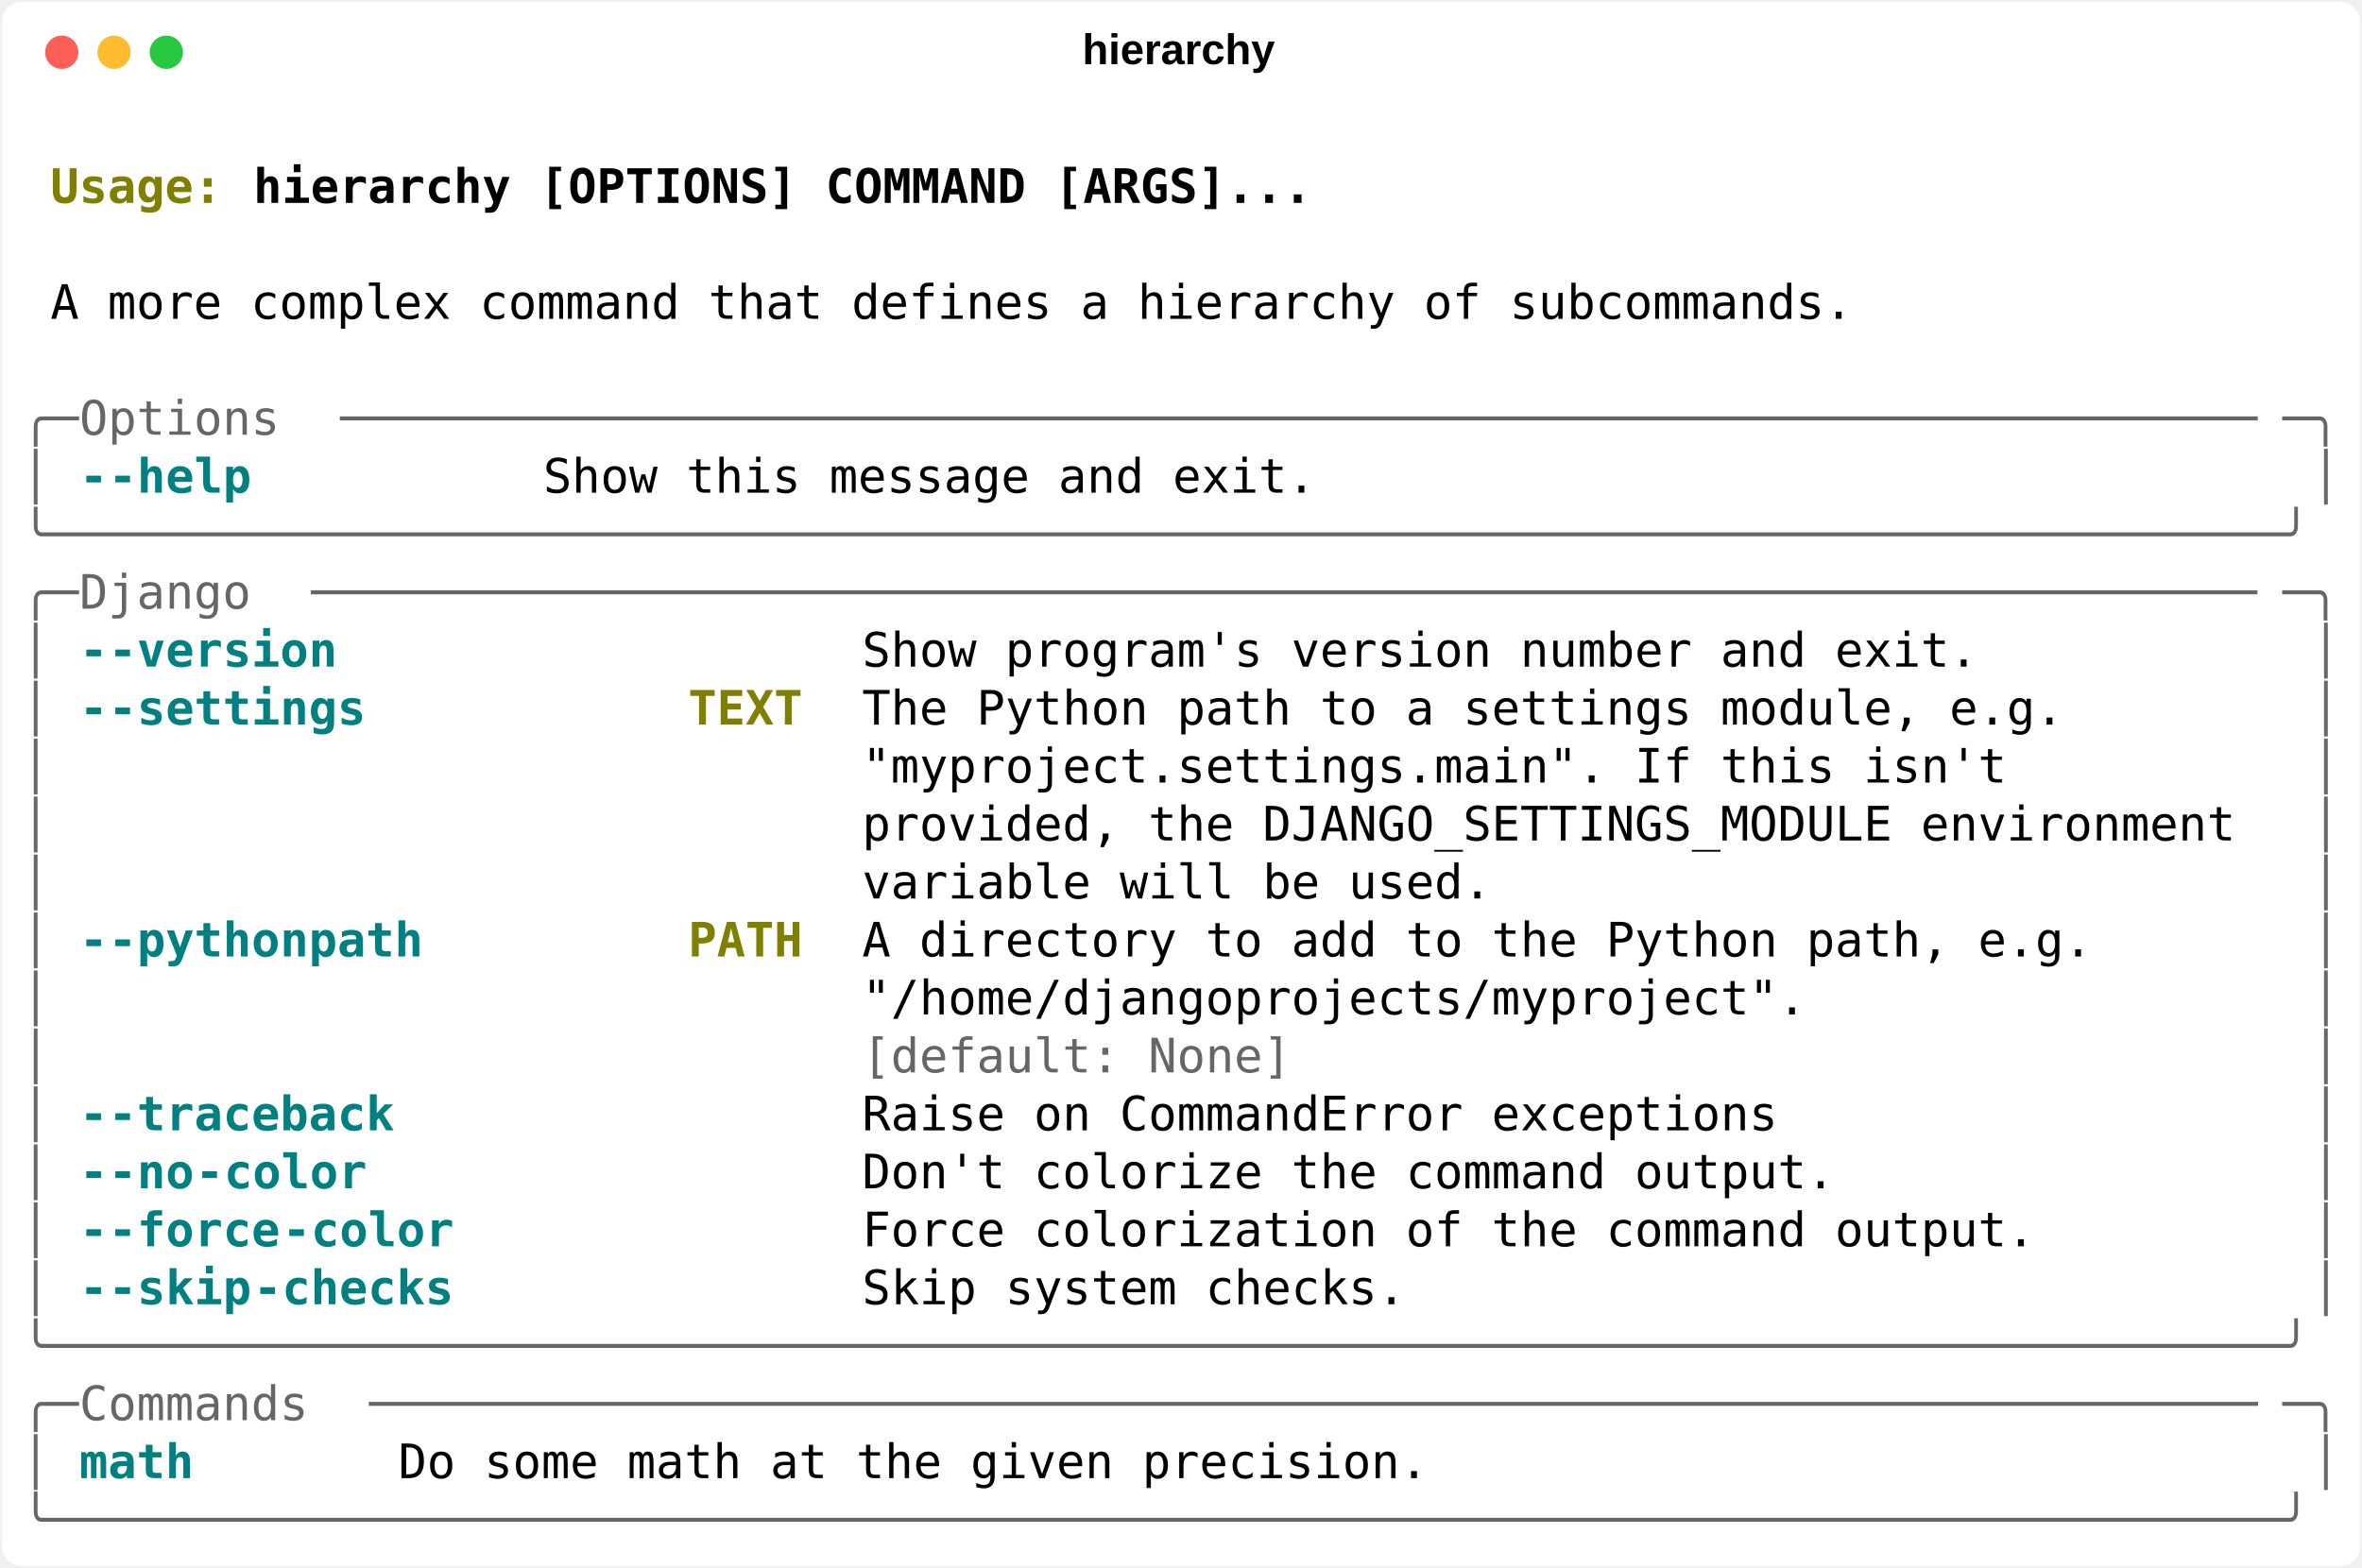
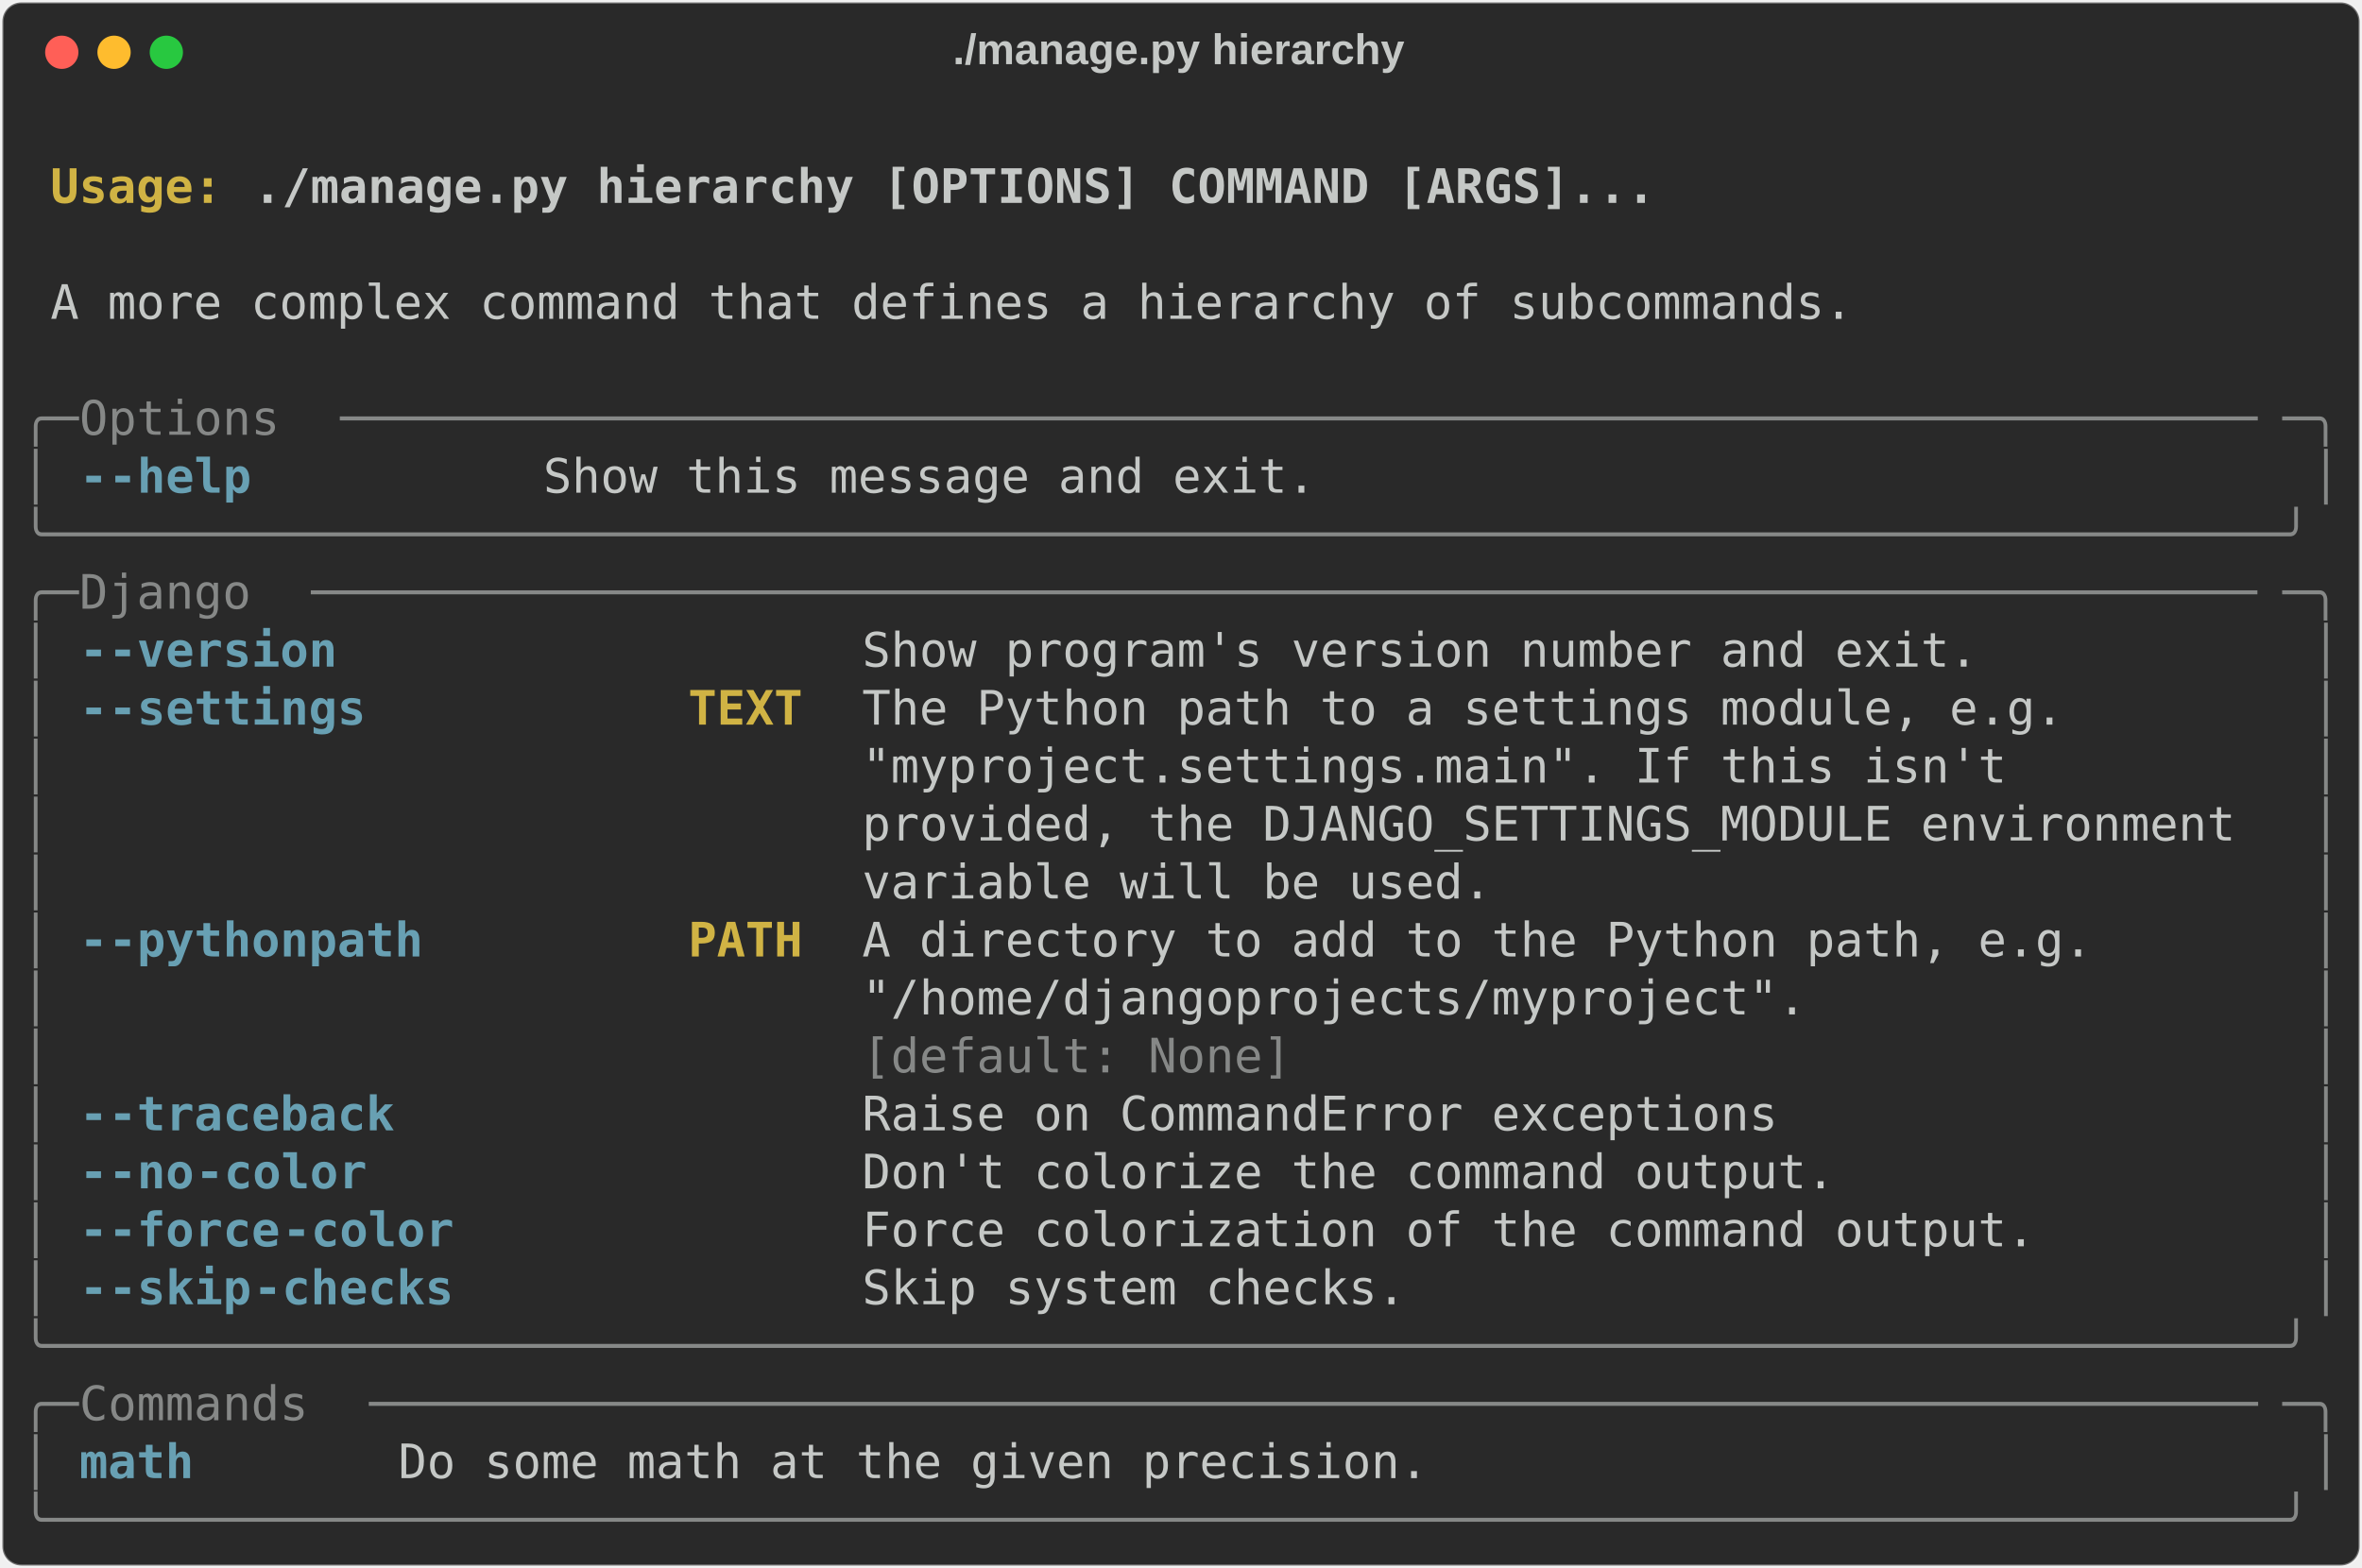
<svg xmlns="http://www.w3.org/2000/svg" class="rich-terminal" viewBox="0 0 994 660.0">
  <style>

    @font-face {
        font-family: "Fira Code";
        src: local("FiraCode-Regular"),
                url("https://cdnjs.cloudflare.com/ajax/libs/firacode/6.2.0/woff2/FiraCode-Regular.woff2") format("woff2"),
                url("https://cdnjs.cloudflare.com/ajax/libs/firacode/6.2.0/woff/FiraCode-Regular.woff") format("woff");
        font-style: normal;
        font-weight: 400;
    }
    @font-face {
        font-family: "Fira Code";
        src: local("FiraCode-Bold"),
                url("https://cdnjs.cloudflare.com/ajax/libs/firacode/6.2.0/woff2/FiraCode-Bold.woff2") format("woff2"),
                url("https://cdnjs.cloudflare.com/ajax/libs/firacode/6.2.0/woff/FiraCode-Bold.woff") format("woff");
        font-style: bold;
        font-weight: 700;
    }

-     .terminal-2958268746-matrix {
+     .terminal-4225015748-matrix {
        font-family: Fira Code, monospace;
        font-size: 20px;
        line-height: 24.4px;
        font-variant-east-asian: full-width;
    }

-     .terminal-2958268746-title {
+     .terminal-4225015748-title {
        font-size: 18px;
        font-weight: bold;
        font-family: arial;
    }

-     .terminal-2958268746-r1 { fill: #000000;font-weight: bold }
- .terminal-2958268746-r2 { fill: #000000 }
- .terminal-2958268746-r3 { fill: #808000;font-weight: bold }
- .terminal-2958268746-r4 { fill: #666666 }
- .terminal-2958268746-r5 { fill: #008080;font-weight: bold }
+     .terminal-4225015748-r1 { fill: #c5c8c6;font-weight: bold }
+ .terminal-4225015748-r2 { fill: #c5c8c6 }
+ .terminal-4225015748-r3 { fill: #d0b344;font-weight: bold }
+ .terminal-4225015748-r4 { fill: #868887 }
+ .terminal-4225015748-r5 { fill: #68a0b3;font-weight: bold }
    </style>
  <defs>
-     <clipPath id="terminal-2958268746-clip-terminal">
+     <clipPath id="terminal-4225015748-clip-terminal">
      <rect x="0" y="0" width="975.0" height="609.0" />
    </clipPath>
-     <clipPath id="terminal-2958268746-line-0">
+     <clipPath id="terminal-4225015748-line-0">
      <rect x="0" y="1.5" width="976" height="24.65" />
    </clipPath>
-     <clipPath id="terminal-2958268746-line-1">
+     <clipPath id="terminal-4225015748-line-1">
      <rect x="0" y="25.9" width="976" height="24.65" />
    </clipPath>
-     <clipPath id="terminal-2958268746-line-2">
+     <clipPath id="terminal-4225015748-line-2">
      <rect x="0" y="50.3" width="976" height="24.65" />
    </clipPath>
-     <clipPath id="terminal-2958268746-line-3">
+     <clipPath id="terminal-4225015748-line-3">
      <rect x="0" y="74.7" width="976" height="24.65" />
    </clipPath>
-     <clipPath id="terminal-2958268746-line-4">
+     <clipPath id="terminal-4225015748-line-4">
      <rect x="0" y="99.1" width="976" height="24.65" />
    </clipPath>
-     <clipPath id="terminal-2958268746-line-5">
+     <clipPath id="terminal-4225015748-line-5">
      <rect x="0" y="123.5" width="976" height="24.65" />
    </clipPath>
-     <clipPath id="terminal-2958268746-line-6">
+     <clipPath id="terminal-4225015748-line-6">
      <rect x="0" y="147.9" width="976" height="24.65" />
    </clipPath>
-     <clipPath id="terminal-2958268746-line-7">
+     <clipPath id="terminal-4225015748-line-7">
      <rect x="0" y="172.3" width="976" height="24.65" />
    </clipPath>
-     <clipPath id="terminal-2958268746-line-8">
+     <clipPath id="terminal-4225015748-line-8">
      <rect x="0" y="196.7" width="976" height="24.65" />
    </clipPath>
-     <clipPath id="terminal-2958268746-line-9">
+     <clipPath id="terminal-4225015748-line-9">
      <rect x="0" y="221.1" width="976" height="24.65" />
    </clipPath>
-     <clipPath id="terminal-2958268746-line-10">
+     <clipPath id="terminal-4225015748-line-10">
      <rect x="0" y="245.5" width="976" height="24.65" />
    </clipPath>
-     <clipPath id="terminal-2958268746-line-11">
+     <clipPath id="terminal-4225015748-line-11">
      <rect x="0" y="269.9" width="976" height="24.65" />
    </clipPath>
-     <clipPath id="terminal-2958268746-line-12">
+     <clipPath id="terminal-4225015748-line-12">
      <rect x="0" y="294.3" width="976" height="24.65" />
    </clipPath>
-     <clipPath id="terminal-2958268746-line-13">
+     <clipPath id="terminal-4225015748-line-13">
      <rect x="0" y="318.7" width="976" height="24.65" />
    </clipPath>
-     <clipPath id="terminal-2958268746-line-14">
+     <clipPath id="terminal-4225015748-line-14">
      <rect x="0" y="343.1" width="976" height="24.65" />
    </clipPath>
-     <clipPath id="terminal-2958268746-line-15">
+     <clipPath id="terminal-4225015748-line-15">
      <rect x="0" y="367.5" width="976" height="24.65" />
    </clipPath>
-     <clipPath id="terminal-2958268746-line-16">
+     <clipPath id="terminal-4225015748-line-16">
      <rect x="0" y="391.9" width="976" height="24.65" />
    </clipPath>
-     <clipPath id="terminal-2958268746-line-17">
+     <clipPath id="terminal-4225015748-line-17">
      <rect x="0" y="416.3" width="976" height="24.65" />
    </clipPath>
-     <clipPath id="terminal-2958268746-line-18">
+     <clipPath id="terminal-4225015748-line-18">
      <rect x="0" y="440.7" width="976" height="24.65" />
    </clipPath>
-     <clipPath id="terminal-2958268746-line-19">
+     <clipPath id="terminal-4225015748-line-19">
      <rect x="0" y="465.1" width="976" height="24.65" />
    </clipPath>
-     <clipPath id="terminal-2958268746-line-20">
+     <clipPath id="terminal-4225015748-line-20">
      <rect x="0" y="489.5" width="976" height="24.65" />
    </clipPath>
-     <clipPath id="terminal-2958268746-line-21">
+     <clipPath id="terminal-4225015748-line-21">
      <rect x="0" y="513.9" width="976" height="24.65" />
    </clipPath>
-     <clipPath id="terminal-2958268746-line-22">
+     <clipPath id="terminal-4225015748-line-22">
      <rect x="0" y="538.3" width="976" height="24.65" />
    </clipPath>
-     <clipPath id="terminal-2958268746-line-23">
+     <clipPath id="terminal-4225015748-line-23">
      <rect x="0" y="562.7" width="976" height="24.65" />
    </clipPath>
  </defs>
-   <rect fill="#ffffff" stroke="rgba(255,255,255,0.35)" stroke-width="1" x="1" y="1" width="992" height="658" rx="8" />
-   <text class="terminal-2958268746-title" fill="#000000" text-anchor="middle" x="496" y="27">hierarchy</text>
+   <rect fill="#292929" stroke="rgba(255,255,255,0.35)" stroke-width="1" x="1" y="1" width="992" height="658" rx="8" />
+   <text class="terminal-4225015748-title" fill="#c5c8c6" text-anchor="middle" x="496" y="27">./manage.py hierarchy</text>
  <g transform="translate(26,22)">
    <circle cx="0" cy="0" r="7" fill="#ff5f57" />
    <circle cx="22" cy="0" r="7" fill="#febc2e" />
    <circle cx="44" cy="0" r="7" fill="#28c840" />
  </g>
-   <g transform="translate(9, 41)" clip-path="url(#terminal-2958268746-clip-terminal)">
-     <g class="terminal-2958268746-matrix">
-       <text class="terminal-2958268746-r2" x="976" y="20" textLength="12.2" clip-path="url(#terminal-2958268746-line-0)">
- </text>
-       <text class="terminal-2958268746-r3" x="12.2" y="44.4" textLength="85.4" clip-path="url(#terminal-2958268746-line-1)">Usage: </text>
-       <text class="terminal-2958268746-r1" x="97.6" y="44.4" textLength="451.4" clip-path="url(#terminal-2958268746-line-1)">hierarchy [OPTIONS] COMMAND [ARGS]...</text>
-       <text class="terminal-2958268746-r2" x="976" y="44.4" textLength="12.2" clip-path="url(#terminal-2958268746-line-1)">
- </text>
-       <text class="terminal-2958268746-r2" x="976" y="68.8" textLength="12.2" clip-path="url(#terminal-2958268746-line-2)">
- </text>
-       <text class="terminal-2958268746-r2" x="12.2" y="93.2" textLength="768.6" clip-path="url(#terminal-2958268746-line-3)">A more complex command that defines a hierarchy of subcommands.</text>
-       <text class="terminal-2958268746-r2" x="976" y="93.2" textLength="12.2" clip-path="url(#terminal-2958268746-line-3)">
- </text>
-       <text class="terminal-2958268746-r2" x="976" y="117.6" textLength="12.2" clip-path="url(#terminal-2958268746-line-4)">
- </text>
-       <text class="terminal-2958268746-r4" x="0" y="142" textLength="24.4" clip-path="url(#terminal-2958268746-line-5)">╭─</text>
-       <text class="terminal-2958268746-r4" x="24.4" y="142" textLength="109.8" clip-path="url(#terminal-2958268746-line-5)"> Options </text>
-       <text class="terminal-2958268746-r4" x="134.2" y="142" textLength="817.4" clip-path="url(#terminal-2958268746-line-5)">───────────────────────────────────────────────────────────────────</text>
-       <text class="terminal-2958268746-r4" x="951.6" y="142" textLength="24.4" clip-path="url(#terminal-2958268746-line-5)">─╮</text>
-       <text class="terminal-2958268746-r2" x="976" y="142" textLength="12.2" clip-path="url(#terminal-2958268746-line-5)">
- </text>
-       <text class="terminal-2958268746-r4" x="0" y="166.4" textLength="12.2" clip-path="url(#terminal-2958268746-line-6)">│</text>
-       <text class="terminal-2958268746-r5" x="24.4" y="166.4" textLength="12.2" clip-path="url(#terminal-2958268746-line-6)">-</text>
-       <text class="terminal-2958268746-r5" x="36.6" y="166.4" textLength="61" clip-path="url(#terminal-2958268746-line-6)">-help</text>
-       <text class="terminal-2958268746-r2" x="219.6" y="166.4" textLength="329.4" clip-path="url(#terminal-2958268746-line-6)">Show this message and exit.</text>
-       <text class="terminal-2958268746-r4" x="963.8" y="166.4" textLength="12.2" clip-path="url(#terminal-2958268746-line-6)">│</text>
-       <text class="terminal-2958268746-r2" x="976" y="166.4" textLength="12.2" clip-path="url(#terminal-2958268746-line-6)">
- </text>
-       <text class="terminal-2958268746-r4" x="0" y="190.8" textLength="976" clip-path="url(#terminal-2958268746-line-7)">╰──────────────────────────────────────────────────────────────────────────────╯</text>
-       <text class="terminal-2958268746-r2" x="976" y="190.8" textLength="12.2" clip-path="url(#terminal-2958268746-line-7)">
- </text>
-       <text class="terminal-2958268746-r4" x="0" y="215.2" textLength="24.4" clip-path="url(#terminal-2958268746-line-8)">╭─</text>
-       <text class="terminal-2958268746-r4" x="24.4" y="215.2" textLength="97.6" clip-path="url(#terminal-2958268746-line-8)"> Django </text>
-       <text class="terminal-2958268746-r4" x="122" y="215.2" textLength="829.6" clip-path="url(#terminal-2958268746-line-8)">────────────────────────────────────────────────────────────────────</text>
-       <text class="terminal-2958268746-r4" x="951.6" y="215.2" textLength="24.4" clip-path="url(#terminal-2958268746-line-8)">─╮</text>
-       <text class="terminal-2958268746-r2" x="976" y="215.2" textLength="12.2" clip-path="url(#terminal-2958268746-line-8)">
- </text>
-       <text class="terminal-2958268746-r4" x="0" y="239.6" textLength="12.2" clip-path="url(#terminal-2958268746-line-9)">│</text>
-       <text class="terminal-2958268746-r5" x="24.4" y="239.6" textLength="12.2" clip-path="url(#terminal-2958268746-line-9)">-</text>
-       <text class="terminal-2958268746-r5" x="36.6" y="239.6" textLength="97.6" clip-path="url(#terminal-2958268746-line-9)">-version</text>
-       <text class="terminal-2958268746-r2" x="353.8" y="239.6" textLength="475.8" clip-path="url(#terminal-2958268746-line-9)">Show program's version number and exit.</text>
-       <text class="terminal-2958268746-r4" x="963.8" y="239.6" textLength="12.2" clip-path="url(#terminal-2958268746-line-9)">│</text>
-       <text class="terminal-2958268746-r2" x="976" y="239.6" textLength="12.2" clip-path="url(#terminal-2958268746-line-9)">
- </text>
-       <text class="terminal-2958268746-r4" x="0" y="264" textLength="12.2" clip-path="url(#terminal-2958268746-line-10)">│</text>
-       <text class="terminal-2958268746-r5" x="24.4" y="264" textLength="12.2" clip-path="url(#terminal-2958268746-line-10)">-</text>
-       <text class="terminal-2958268746-r5" x="36.6" y="264" textLength="109.8" clip-path="url(#terminal-2958268746-line-10)">-settings</text>
-       <text class="terminal-2958268746-r3" x="280.6" y="264" textLength="48.8" clip-path="url(#terminal-2958268746-line-10)">TEXT</text>
-       <text class="terminal-2958268746-r2" x="353.8" y="264" textLength="597.8" clip-path="url(#terminal-2958268746-line-10)">The Python path to a settings module, e.g.       </text>
-       <text class="terminal-2958268746-r4" x="963.8" y="264" textLength="12.2" clip-path="url(#terminal-2958268746-line-10)">│</text>
-       <text class="terminal-2958268746-r2" x="976" y="264" textLength="12.2" clip-path="url(#terminal-2958268746-line-10)">
- </text>
-       <text class="terminal-2958268746-r4" x="0" y="288.4" textLength="12.2" clip-path="url(#terminal-2958268746-line-11)">│</text>
-       <text class="terminal-2958268746-r2" x="353.8" y="288.4" textLength="597.8" clip-path="url(#terminal-2958268746-line-11)">"myproject.settings.main". If this isn't         </text>
-       <text class="terminal-2958268746-r4" x="963.8" y="288.4" textLength="12.2" clip-path="url(#terminal-2958268746-line-11)">│</text>
-       <text class="terminal-2958268746-r2" x="976" y="288.4" textLength="12.2" clip-path="url(#terminal-2958268746-line-11)">
- </text>
-       <text class="terminal-2958268746-r4" x="0" y="312.8" textLength="12.2" clip-path="url(#terminal-2958268746-line-12)">│</text>
-       <text class="terminal-2958268746-r2" x="353.8" y="312.8" textLength="597.8" clip-path="url(#terminal-2958268746-line-12)">provided, the DJANGO_SETTINGS_MODULE environment </text>
-       <text class="terminal-2958268746-r4" x="963.8" y="312.8" textLength="12.2" clip-path="url(#terminal-2958268746-line-12)">│</text>
-       <text class="terminal-2958268746-r2" x="976" y="312.8" textLength="12.2" clip-path="url(#terminal-2958268746-line-12)">
- </text>
-       <text class="terminal-2958268746-r4" x="0" y="337.2" textLength="12.2" clip-path="url(#terminal-2958268746-line-13)">│</text>
-       <text class="terminal-2958268746-r2" x="353.8" y="337.2" textLength="597.8" clip-path="url(#terminal-2958268746-line-13)">variable will be used.                           </text>
-       <text class="terminal-2958268746-r4" x="963.8" y="337.2" textLength="12.2" clip-path="url(#terminal-2958268746-line-13)">│</text>
-       <text class="terminal-2958268746-r2" x="976" y="337.2" textLength="12.2" clip-path="url(#terminal-2958268746-line-13)">
- </text>
-       <text class="terminal-2958268746-r4" x="0" y="361.6" textLength="12.2" clip-path="url(#terminal-2958268746-line-14)">│</text>
-       <text class="terminal-2958268746-r5" x="24.4" y="361.6" textLength="12.2" clip-path="url(#terminal-2958268746-line-14)">-</text>
-       <text class="terminal-2958268746-r5" x="36.6" y="361.6" textLength="134.2" clip-path="url(#terminal-2958268746-line-14)">-pythonpath</text>
-       <text class="terminal-2958268746-r3" x="280.6" y="361.6" textLength="48.8" clip-path="url(#terminal-2958268746-line-14)">PATH</text>
-       <text class="terminal-2958268746-r2" x="353.8" y="361.6" textLength="597.8" clip-path="url(#terminal-2958268746-line-14)">A directory to add to the Python path, e.g.      </text>
-       <text class="terminal-2958268746-r4" x="963.8" y="361.6" textLength="12.2" clip-path="url(#terminal-2958268746-line-14)">│</text>
-       <text class="terminal-2958268746-r2" x="976" y="361.6" textLength="12.2" clip-path="url(#terminal-2958268746-line-14)">
- </text>
-       <text class="terminal-2958268746-r4" x="0" y="386" textLength="12.2" clip-path="url(#terminal-2958268746-line-15)">│</text>
-       <text class="terminal-2958268746-r2" x="353.8" y="386" textLength="597.8" clip-path="url(#terminal-2958268746-line-15)">"/home/djangoprojects/myproject".                </text>
-       <text class="terminal-2958268746-r4" x="963.8" y="386" textLength="12.2" clip-path="url(#terminal-2958268746-line-15)">│</text>
-       <text class="terminal-2958268746-r2" x="976" y="386" textLength="12.2" clip-path="url(#terminal-2958268746-line-15)">
- </text>
-       <text class="terminal-2958268746-r4" x="0" y="410.4" textLength="12.2" clip-path="url(#terminal-2958268746-line-16)">│</text>
-       <text class="terminal-2958268746-r4" x="353.8" y="410.4" textLength="597.8" clip-path="url(#terminal-2958268746-line-16)">[default: None]                                  </text>
-       <text class="terminal-2958268746-r4" x="963.8" y="410.4" textLength="12.2" clip-path="url(#terminal-2958268746-line-16)">│</text>
-       <text class="terminal-2958268746-r2" x="976" y="410.4" textLength="12.2" clip-path="url(#terminal-2958268746-line-16)">
- </text>
-       <text class="terminal-2958268746-r4" x="0" y="434.8" textLength="12.2" clip-path="url(#terminal-2958268746-line-17)">│</text>
-       <text class="terminal-2958268746-r5" x="24.4" y="434.8" textLength="12.2" clip-path="url(#terminal-2958268746-line-17)">-</text>
-       <text class="terminal-2958268746-r5" x="36.6" y="434.8" textLength="122" clip-path="url(#terminal-2958268746-line-17)">-traceback</text>
-       <text class="terminal-2958268746-r2" x="353.8" y="434.8" textLength="390.4" clip-path="url(#terminal-2958268746-line-17)">Raise on CommandError exceptions</text>
-       <text class="terminal-2958268746-r4" x="963.8" y="434.8" textLength="12.2" clip-path="url(#terminal-2958268746-line-17)">│</text>
-       <text class="terminal-2958268746-r2" x="976" y="434.8" textLength="12.2" clip-path="url(#terminal-2958268746-line-17)">
- </text>
-       <text class="terminal-2958268746-r4" x="0" y="459.2" textLength="12.2" clip-path="url(#terminal-2958268746-line-18)">│</text>
-       <text class="terminal-2958268746-r5" x="24.4" y="459.2" textLength="12.2" clip-path="url(#terminal-2958268746-line-18)">-</text>
-       <text class="terminal-2958268746-r5" x="36.6" y="459.2" textLength="36.6" clip-path="url(#terminal-2958268746-line-18)">-no</text>
-       <text class="terminal-2958268746-r5" x="73.2" y="459.2" textLength="73.2" clip-path="url(#terminal-2958268746-line-18)">-color</text>
-       <text class="terminal-2958268746-r2" x="353.8" y="459.2" textLength="414.8" clip-path="url(#terminal-2958268746-line-18)">Don't colorize the command output.</text>
-       <text class="terminal-2958268746-r4" x="963.8" y="459.2" textLength="12.2" clip-path="url(#terminal-2958268746-line-18)">│</text>
-       <text class="terminal-2958268746-r2" x="976" y="459.2" textLength="12.2" clip-path="url(#terminal-2958268746-line-18)">
- </text>
-       <text class="terminal-2958268746-r4" x="0" y="483.6" textLength="12.2" clip-path="url(#terminal-2958268746-line-19)">│</text>
-       <text class="terminal-2958268746-r5" x="24.4" y="483.6" textLength="12.2" clip-path="url(#terminal-2958268746-line-19)">-</text>
-       <text class="terminal-2958268746-r5" x="36.6" y="483.6" textLength="73.2" clip-path="url(#terminal-2958268746-line-19)">-force</text>
-       <text class="terminal-2958268746-r5" x="109.8" y="483.6" textLength="73.2" clip-path="url(#terminal-2958268746-line-19)">-color</text>
-       <text class="terminal-2958268746-r2" x="353.8" y="483.6" textLength="500.2" clip-path="url(#terminal-2958268746-line-19)">Force colorization of the command output.</text>
-       <text class="terminal-2958268746-r4" x="963.8" y="483.6" textLength="12.2" clip-path="url(#terminal-2958268746-line-19)">│</text>
-       <text class="terminal-2958268746-r2" x="976" y="483.6" textLength="12.2" clip-path="url(#terminal-2958268746-line-19)">
- </text>
-       <text class="terminal-2958268746-r4" x="0" y="508" textLength="12.2" clip-path="url(#terminal-2958268746-line-20)">│</text>
-       <text class="terminal-2958268746-r5" x="24.4" y="508" textLength="12.2" clip-path="url(#terminal-2958268746-line-20)">-</text>
-       <text class="terminal-2958268746-r5" x="36.6" y="508" textLength="61" clip-path="url(#terminal-2958268746-line-20)">-skip</text>
-       <text class="terminal-2958268746-r5" x="97.6" y="508" textLength="85.4" clip-path="url(#terminal-2958268746-line-20)">-checks</text>
-       <text class="terminal-2958268746-r2" x="353.8" y="508" textLength="231.8" clip-path="url(#terminal-2958268746-line-20)">Skip system checks.</text>
-       <text class="terminal-2958268746-r4" x="963.8" y="508" textLength="12.2" clip-path="url(#terminal-2958268746-line-20)">│</text>
-       <text class="terminal-2958268746-r2" x="976" y="508" textLength="12.2" clip-path="url(#terminal-2958268746-line-20)">
- </text>
-       <text class="terminal-2958268746-r4" x="0" y="532.4" textLength="976" clip-path="url(#terminal-2958268746-line-21)">╰──────────────────────────────────────────────────────────────────────────────╯</text>
-       <text class="terminal-2958268746-r2" x="976" y="532.4" textLength="12.2" clip-path="url(#terminal-2958268746-line-21)">
- </text>
-       <text class="terminal-2958268746-r4" x="0" y="556.8" textLength="24.4" clip-path="url(#terminal-2958268746-line-22)">╭─</text>
-       <text class="terminal-2958268746-r4" x="24.4" y="556.8" textLength="122" clip-path="url(#terminal-2958268746-line-22)"> Commands </text>
-       <text class="terminal-2958268746-r4" x="146.4" y="556.8" textLength="805.2" clip-path="url(#terminal-2958268746-line-22)">──────────────────────────────────────────────────────────────────</text>
-       <text class="terminal-2958268746-r4" x="951.6" y="556.8" textLength="24.4" clip-path="url(#terminal-2958268746-line-22)">─╮</text>
-       <text class="terminal-2958268746-r2" x="976" y="556.8" textLength="12.2" clip-path="url(#terminal-2958268746-line-22)">
- </text>
-       <text class="terminal-2958268746-r4" x="0" y="581.2" textLength="12.2" clip-path="url(#terminal-2958268746-line-23)">│</text>
-       <text class="terminal-2958268746-r5" x="24.4" y="581.2" textLength="109.8" clip-path="url(#terminal-2958268746-line-23)">math     </text>
-       <text class="terminal-2958268746-r2" x="158.6" y="581.2" textLength="793" clip-path="url(#terminal-2958268746-line-23)">Do some math at the given precision.                             </text>
-       <text class="terminal-2958268746-r4" x="963.8" y="581.2" textLength="12.2" clip-path="url(#terminal-2958268746-line-23)">│</text>
-       <text class="terminal-2958268746-r2" x="976" y="581.2" textLength="12.2" clip-path="url(#terminal-2958268746-line-23)">
- </text>
-       <text class="terminal-2958268746-r4" x="0" y="605.6" textLength="976" clip-path="url(#terminal-2958268746-line-24)">╰──────────────────────────────────────────────────────────────────────────────╯</text>
-       <text class="terminal-2958268746-r2" x="976" y="605.6" textLength="12.2" clip-path="url(#terminal-2958268746-line-24)">
+   <g transform="translate(9, 41)" clip-path="url(#terminal-4225015748-clip-terminal)">
+     <g class="terminal-4225015748-matrix">
+       <text class="terminal-4225015748-r2" x="976" y="20" textLength="12.2" clip-path="url(#terminal-4225015748-line-0)">
+ </text>
+       <text class="terminal-4225015748-r3" x="12.2" y="44.4" textLength="85.4" clip-path="url(#terminal-4225015748-line-1)">Usage: </text>
+       <text class="terminal-4225015748-r1" x="97.6" y="44.4" textLength="597.8" clip-path="url(#terminal-4225015748-line-1)">./manage.py hierarchy [OPTIONS] COMMAND [ARGS]...</text>
+       <text class="terminal-4225015748-r2" x="976" y="44.4" textLength="12.2" clip-path="url(#terminal-4225015748-line-1)">
+ </text>
+       <text class="terminal-4225015748-r2" x="976" y="68.8" textLength="12.2" clip-path="url(#terminal-4225015748-line-2)">
+ </text>
+       <text class="terminal-4225015748-r2" x="12.2" y="93.2" textLength="768.6" clip-path="url(#terminal-4225015748-line-3)">A more complex command that defines a hierarchy of subcommands.</text>
+       <text class="terminal-4225015748-r2" x="976" y="93.2" textLength="12.2" clip-path="url(#terminal-4225015748-line-3)">
+ </text>
+       <text class="terminal-4225015748-r2" x="976" y="117.6" textLength="12.2" clip-path="url(#terminal-4225015748-line-4)">
+ </text>
+       <text class="terminal-4225015748-r4" x="0" y="142" textLength="24.4" clip-path="url(#terminal-4225015748-line-5)">╭─</text>
+       <text class="terminal-4225015748-r4" x="24.4" y="142" textLength="109.8" clip-path="url(#terminal-4225015748-line-5)"> Options </text>
+       <text class="terminal-4225015748-r4" x="134.2" y="142" textLength="817.4" clip-path="url(#terminal-4225015748-line-5)">───────────────────────────────────────────────────────────────────</text>
+       <text class="terminal-4225015748-r4" x="951.6" y="142" textLength="24.4" clip-path="url(#terminal-4225015748-line-5)">─╮</text>
+       <text class="terminal-4225015748-r2" x="976" y="142" textLength="12.2" clip-path="url(#terminal-4225015748-line-5)">
+ </text>
+       <text class="terminal-4225015748-r4" x="0" y="166.4" textLength="12.2" clip-path="url(#terminal-4225015748-line-6)">│</text>
+       <text class="terminal-4225015748-r5" x="24.4" y="166.4" textLength="12.2" clip-path="url(#terminal-4225015748-line-6)">-</text>
+       <text class="terminal-4225015748-r5" x="36.6" y="166.4" textLength="61" clip-path="url(#terminal-4225015748-line-6)">-help</text>
+       <text class="terminal-4225015748-r2" x="219.6" y="166.4" textLength="329.4" clip-path="url(#terminal-4225015748-line-6)">Show this message and exit.</text>
+       <text class="terminal-4225015748-r4" x="963.8" y="166.4" textLength="12.2" clip-path="url(#terminal-4225015748-line-6)">│</text>
+       <text class="terminal-4225015748-r2" x="976" y="166.4" textLength="12.2" clip-path="url(#terminal-4225015748-line-6)">
+ </text>
+       <text class="terminal-4225015748-r4" x="0" y="190.8" textLength="976" clip-path="url(#terminal-4225015748-line-7)">╰──────────────────────────────────────────────────────────────────────────────╯</text>
+       <text class="terminal-4225015748-r2" x="976" y="190.8" textLength="12.2" clip-path="url(#terminal-4225015748-line-7)">
+ </text>
+       <text class="terminal-4225015748-r4" x="0" y="215.2" textLength="24.4" clip-path="url(#terminal-4225015748-line-8)">╭─</text>
+       <text class="terminal-4225015748-r4" x="24.4" y="215.2" textLength="97.6" clip-path="url(#terminal-4225015748-line-8)"> Django </text>
+       <text class="terminal-4225015748-r4" x="122" y="215.2" textLength="829.6" clip-path="url(#terminal-4225015748-line-8)">────────────────────────────────────────────────────────────────────</text>
+       <text class="terminal-4225015748-r4" x="951.6" y="215.2" textLength="24.4" clip-path="url(#terminal-4225015748-line-8)">─╮</text>
+       <text class="terminal-4225015748-r2" x="976" y="215.2" textLength="12.2" clip-path="url(#terminal-4225015748-line-8)">
+ </text>
+       <text class="terminal-4225015748-r4" x="0" y="239.6" textLength="12.2" clip-path="url(#terminal-4225015748-line-9)">│</text>
+       <text class="terminal-4225015748-r5" x="24.4" y="239.6" textLength="12.2" clip-path="url(#terminal-4225015748-line-9)">-</text>
+       <text class="terminal-4225015748-r5" x="36.6" y="239.6" textLength="97.6" clip-path="url(#terminal-4225015748-line-9)">-version</text>
+       <text class="terminal-4225015748-r2" x="353.8" y="239.6" textLength="475.8" clip-path="url(#terminal-4225015748-line-9)">Show program's version number and exit.</text>
+       <text class="terminal-4225015748-r4" x="963.8" y="239.6" textLength="12.2" clip-path="url(#terminal-4225015748-line-9)">│</text>
+       <text class="terminal-4225015748-r2" x="976" y="239.6" textLength="12.2" clip-path="url(#terminal-4225015748-line-9)">
+ </text>
+       <text class="terminal-4225015748-r4" x="0" y="264" textLength="12.2" clip-path="url(#terminal-4225015748-line-10)">│</text>
+       <text class="terminal-4225015748-r5" x="24.4" y="264" textLength="12.2" clip-path="url(#terminal-4225015748-line-10)">-</text>
+       <text class="terminal-4225015748-r5" x="36.6" y="264" textLength="109.8" clip-path="url(#terminal-4225015748-line-10)">-settings</text>
+       <text class="terminal-4225015748-r3" x="280.6" y="264" textLength="48.8" clip-path="url(#terminal-4225015748-line-10)">TEXT</text>
+       <text class="terminal-4225015748-r2" x="353.8" y="264" textLength="597.8" clip-path="url(#terminal-4225015748-line-10)">The Python path to a settings module, e.g.       </text>
+       <text class="terminal-4225015748-r4" x="963.8" y="264" textLength="12.2" clip-path="url(#terminal-4225015748-line-10)">│</text>
+       <text class="terminal-4225015748-r2" x="976" y="264" textLength="12.2" clip-path="url(#terminal-4225015748-line-10)">
+ </text>
+       <text class="terminal-4225015748-r4" x="0" y="288.4" textLength="12.2" clip-path="url(#terminal-4225015748-line-11)">│</text>
+       <text class="terminal-4225015748-r2" x="353.8" y="288.4" textLength="597.8" clip-path="url(#terminal-4225015748-line-11)">"myproject.settings.main". If this isn't         </text>
+       <text class="terminal-4225015748-r4" x="963.8" y="288.4" textLength="12.2" clip-path="url(#terminal-4225015748-line-11)">│</text>
+       <text class="terminal-4225015748-r2" x="976" y="288.4" textLength="12.2" clip-path="url(#terminal-4225015748-line-11)">
+ </text>
+       <text class="terminal-4225015748-r4" x="0" y="312.8" textLength="12.2" clip-path="url(#terminal-4225015748-line-12)">│</text>
+       <text class="terminal-4225015748-r2" x="353.8" y="312.8" textLength="597.8" clip-path="url(#terminal-4225015748-line-12)">provided, the DJANGO_SETTINGS_MODULE environment </text>
+       <text class="terminal-4225015748-r4" x="963.8" y="312.8" textLength="12.2" clip-path="url(#terminal-4225015748-line-12)">│</text>
+       <text class="terminal-4225015748-r2" x="976" y="312.8" textLength="12.2" clip-path="url(#terminal-4225015748-line-12)">
+ </text>
+       <text class="terminal-4225015748-r4" x="0" y="337.2" textLength="12.2" clip-path="url(#terminal-4225015748-line-13)">│</text>
+       <text class="terminal-4225015748-r2" x="353.8" y="337.2" textLength="597.8" clip-path="url(#terminal-4225015748-line-13)">variable will be used.                           </text>
+       <text class="terminal-4225015748-r4" x="963.8" y="337.2" textLength="12.2" clip-path="url(#terminal-4225015748-line-13)">│</text>
+       <text class="terminal-4225015748-r2" x="976" y="337.2" textLength="12.2" clip-path="url(#terminal-4225015748-line-13)">
+ </text>
+       <text class="terminal-4225015748-r4" x="0" y="361.6" textLength="12.2" clip-path="url(#terminal-4225015748-line-14)">│</text>
+       <text class="terminal-4225015748-r5" x="24.4" y="361.6" textLength="12.2" clip-path="url(#terminal-4225015748-line-14)">-</text>
+       <text class="terminal-4225015748-r5" x="36.6" y="361.6" textLength="134.2" clip-path="url(#terminal-4225015748-line-14)">-pythonpath</text>
+       <text class="terminal-4225015748-r3" x="280.6" y="361.6" textLength="48.8" clip-path="url(#terminal-4225015748-line-14)">PATH</text>
+       <text class="terminal-4225015748-r2" x="353.8" y="361.6" textLength="597.8" clip-path="url(#terminal-4225015748-line-14)">A directory to add to the Python path, e.g.      </text>
+       <text class="terminal-4225015748-r4" x="963.8" y="361.6" textLength="12.2" clip-path="url(#terminal-4225015748-line-14)">│</text>
+       <text class="terminal-4225015748-r2" x="976" y="361.6" textLength="12.2" clip-path="url(#terminal-4225015748-line-14)">
+ </text>
+       <text class="terminal-4225015748-r4" x="0" y="386" textLength="12.2" clip-path="url(#terminal-4225015748-line-15)">│</text>
+       <text class="terminal-4225015748-r2" x="353.8" y="386" textLength="597.8" clip-path="url(#terminal-4225015748-line-15)">"/home/djangoprojects/myproject".                </text>
+       <text class="terminal-4225015748-r4" x="963.8" y="386" textLength="12.2" clip-path="url(#terminal-4225015748-line-15)">│</text>
+       <text class="terminal-4225015748-r2" x="976" y="386" textLength="12.2" clip-path="url(#terminal-4225015748-line-15)">
+ </text>
+       <text class="terminal-4225015748-r4" x="0" y="410.4" textLength="12.2" clip-path="url(#terminal-4225015748-line-16)">│</text>
+       <text class="terminal-4225015748-r4" x="353.8" y="410.4" textLength="597.8" clip-path="url(#terminal-4225015748-line-16)">[default: None]                                  </text>
+       <text class="terminal-4225015748-r4" x="963.8" y="410.4" textLength="12.2" clip-path="url(#terminal-4225015748-line-16)">│</text>
+       <text class="terminal-4225015748-r2" x="976" y="410.4" textLength="12.2" clip-path="url(#terminal-4225015748-line-16)">
+ </text>
+       <text class="terminal-4225015748-r4" x="0" y="434.8" textLength="12.2" clip-path="url(#terminal-4225015748-line-17)">│</text>
+       <text class="terminal-4225015748-r5" x="24.4" y="434.8" textLength="12.2" clip-path="url(#terminal-4225015748-line-17)">-</text>
+       <text class="terminal-4225015748-r5" x="36.6" y="434.8" textLength="122" clip-path="url(#terminal-4225015748-line-17)">-traceback</text>
+       <text class="terminal-4225015748-r2" x="353.8" y="434.8" textLength="390.4" clip-path="url(#terminal-4225015748-line-17)">Raise on CommandError exceptions</text>
+       <text class="terminal-4225015748-r4" x="963.8" y="434.8" textLength="12.2" clip-path="url(#terminal-4225015748-line-17)">│</text>
+       <text class="terminal-4225015748-r2" x="976" y="434.8" textLength="12.2" clip-path="url(#terminal-4225015748-line-17)">
+ </text>
+       <text class="terminal-4225015748-r4" x="0" y="459.2" textLength="12.2" clip-path="url(#terminal-4225015748-line-18)">│</text>
+       <text class="terminal-4225015748-r5" x="24.4" y="459.2" textLength="12.2" clip-path="url(#terminal-4225015748-line-18)">-</text>
+       <text class="terminal-4225015748-r5" x="36.6" y="459.2" textLength="36.6" clip-path="url(#terminal-4225015748-line-18)">-no</text>
+       <text class="terminal-4225015748-r5" x="73.2" y="459.2" textLength="73.2" clip-path="url(#terminal-4225015748-line-18)">-color</text>
+       <text class="terminal-4225015748-r2" x="353.8" y="459.2" textLength="414.8" clip-path="url(#terminal-4225015748-line-18)">Don't colorize the command output.</text>
+       <text class="terminal-4225015748-r4" x="963.8" y="459.2" textLength="12.2" clip-path="url(#terminal-4225015748-line-18)">│</text>
+       <text class="terminal-4225015748-r2" x="976" y="459.2" textLength="12.2" clip-path="url(#terminal-4225015748-line-18)">
+ </text>
+       <text class="terminal-4225015748-r4" x="0" y="483.6" textLength="12.2" clip-path="url(#terminal-4225015748-line-19)">│</text>
+       <text class="terminal-4225015748-r5" x="24.4" y="483.6" textLength="12.2" clip-path="url(#terminal-4225015748-line-19)">-</text>
+       <text class="terminal-4225015748-r5" x="36.6" y="483.6" textLength="73.2" clip-path="url(#terminal-4225015748-line-19)">-force</text>
+       <text class="terminal-4225015748-r5" x="109.8" y="483.6" textLength="73.2" clip-path="url(#terminal-4225015748-line-19)">-color</text>
+       <text class="terminal-4225015748-r2" x="353.8" y="483.6" textLength="500.2" clip-path="url(#terminal-4225015748-line-19)">Force colorization of the command output.</text>
+       <text class="terminal-4225015748-r4" x="963.8" y="483.6" textLength="12.2" clip-path="url(#terminal-4225015748-line-19)">│</text>
+       <text class="terminal-4225015748-r2" x="976" y="483.6" textLength="12.2" clip-path="url(#terminal-4225015748-line-19)">
+ </text>
+       <text class="terminal-4225015748-r4" x="0" y="508" textLength="12.2" clip-path="url(#terminal-4225015748-line-20)">│</text>
+       <text class="terminal-4225015748-r5" x="24.4" y="508" textLength="12.2" clip-path="url(#terminal-4225015748-line-20)">-</text>
+       <text class="terminal-4225015748-r5" x="36.6" y="508" textLength="61" clip-path="url(#terminal-4225015748-line-20)">-skip</text>
+       <text class="terminal-4225015748-r5" x="97.6" y="508" textLength="85.4" clip-path="url(#terminal-4225015748-line-20)">-checks</text>
+       <text class="terminal-4225015748-r2" x="353.8" y="508" textLength="231.8" clip-path="url(#terminal-4225015748-line-20)">Skip system checks.</text>
+       <text class="terminal-4225015748-r4" x="963.8" y="508" textLength="12.2" clip-path="url(#terminal-4225015748-line-20)">│</text>
+       <text class="terminal-4225015748-r2" x="976" y="508" textLength="12.2" clip-path="url(#terminal-4225015748-line-20)">
+ </text>
+       <text class="terminal-4225015748-r4" x="0" y="532.4" textLength="976" clip-path="url(#terminal-4225015748-line-21)">╰──────────────────────────────────────────────────────────────────────────────╯</text>
+       <text class="terminal-4225015748-r2" x="976" y="532.4" textLength="12.2" clip-path="url(#terminal-4225015748-line-21)">
+ </text>
+       <text class="terminal-4225015748-r4" x="0" y="556.8" textLength="24.4" clip-path="url(#terminal-4225015748-line-22)">╭─</text>
+       <text class="terminal-4225015748-r4" x="24.4" y="556.8" textLength="122" clip-path="url(#terminal-4225015748-line-22)"> Commands </text>
+       <text class="terminal-4225015748-r4" x="146.4" y="556.8" textLength="805.2" clip-path="url(#terminal-4225015748-line-22)">──────────────────────────────────────────────────────────────────</text>
+       <text class="terminal-4225015748-r4" x="951.6" y="556.8" textLength="24.4" clip-path="url(#terminal-4225015748-line-22)">─╮</text>
+       <text class="terminal-4225015748-r2" x="976" y="556.8" textLength="12.2" clip-path="url(#terminal-4225015748-line-22)">
+ </text>
+       <text class="terminal-4225015748-r4" x="0" y="581.2" textLength="12.2" clip-path="url(#terminal-4225015748-line-23)">│</text>
+       <text class="terminal-4225015748-r5" x="24.4" y="581.2" textLength="109.8" clip-path="url(#terminal-4225015748-line-23)">math     </text>
+       <text class="terminal-4225015748-r2" x="158.6" y="581.2" textLength="793" clip-path="url(#terminal-4225015748-line-23)">Do some math at the given precision.                             </text>
+       <text class="terminal-4225015748-r4" x="963.8" y="581.2" textLength="12.2" clip-path="url(#terminal-4225015748-line-23)">│</text>
+       <text class="terminal-4225015748-r2" x="976" y="581.2" textLength="12.2" clip-path="url(#terminal-4225015748-line-23)">
+ </text>
+       <text class="terminal-4225015748-r4" x="0" y="605.6" textLength="976" clip-path="url(#terminal-4225015748-line-24)">╰──────────────────────────────────────────────────────────────────────────────╯</text>
+       <text class="terminal-4225015748-r2" x="976" y="605.6" textLength="12.2" clip-path="url(#terminal-4225015748-line-24)">
</text>
    </g>
  </g>
</svg>
